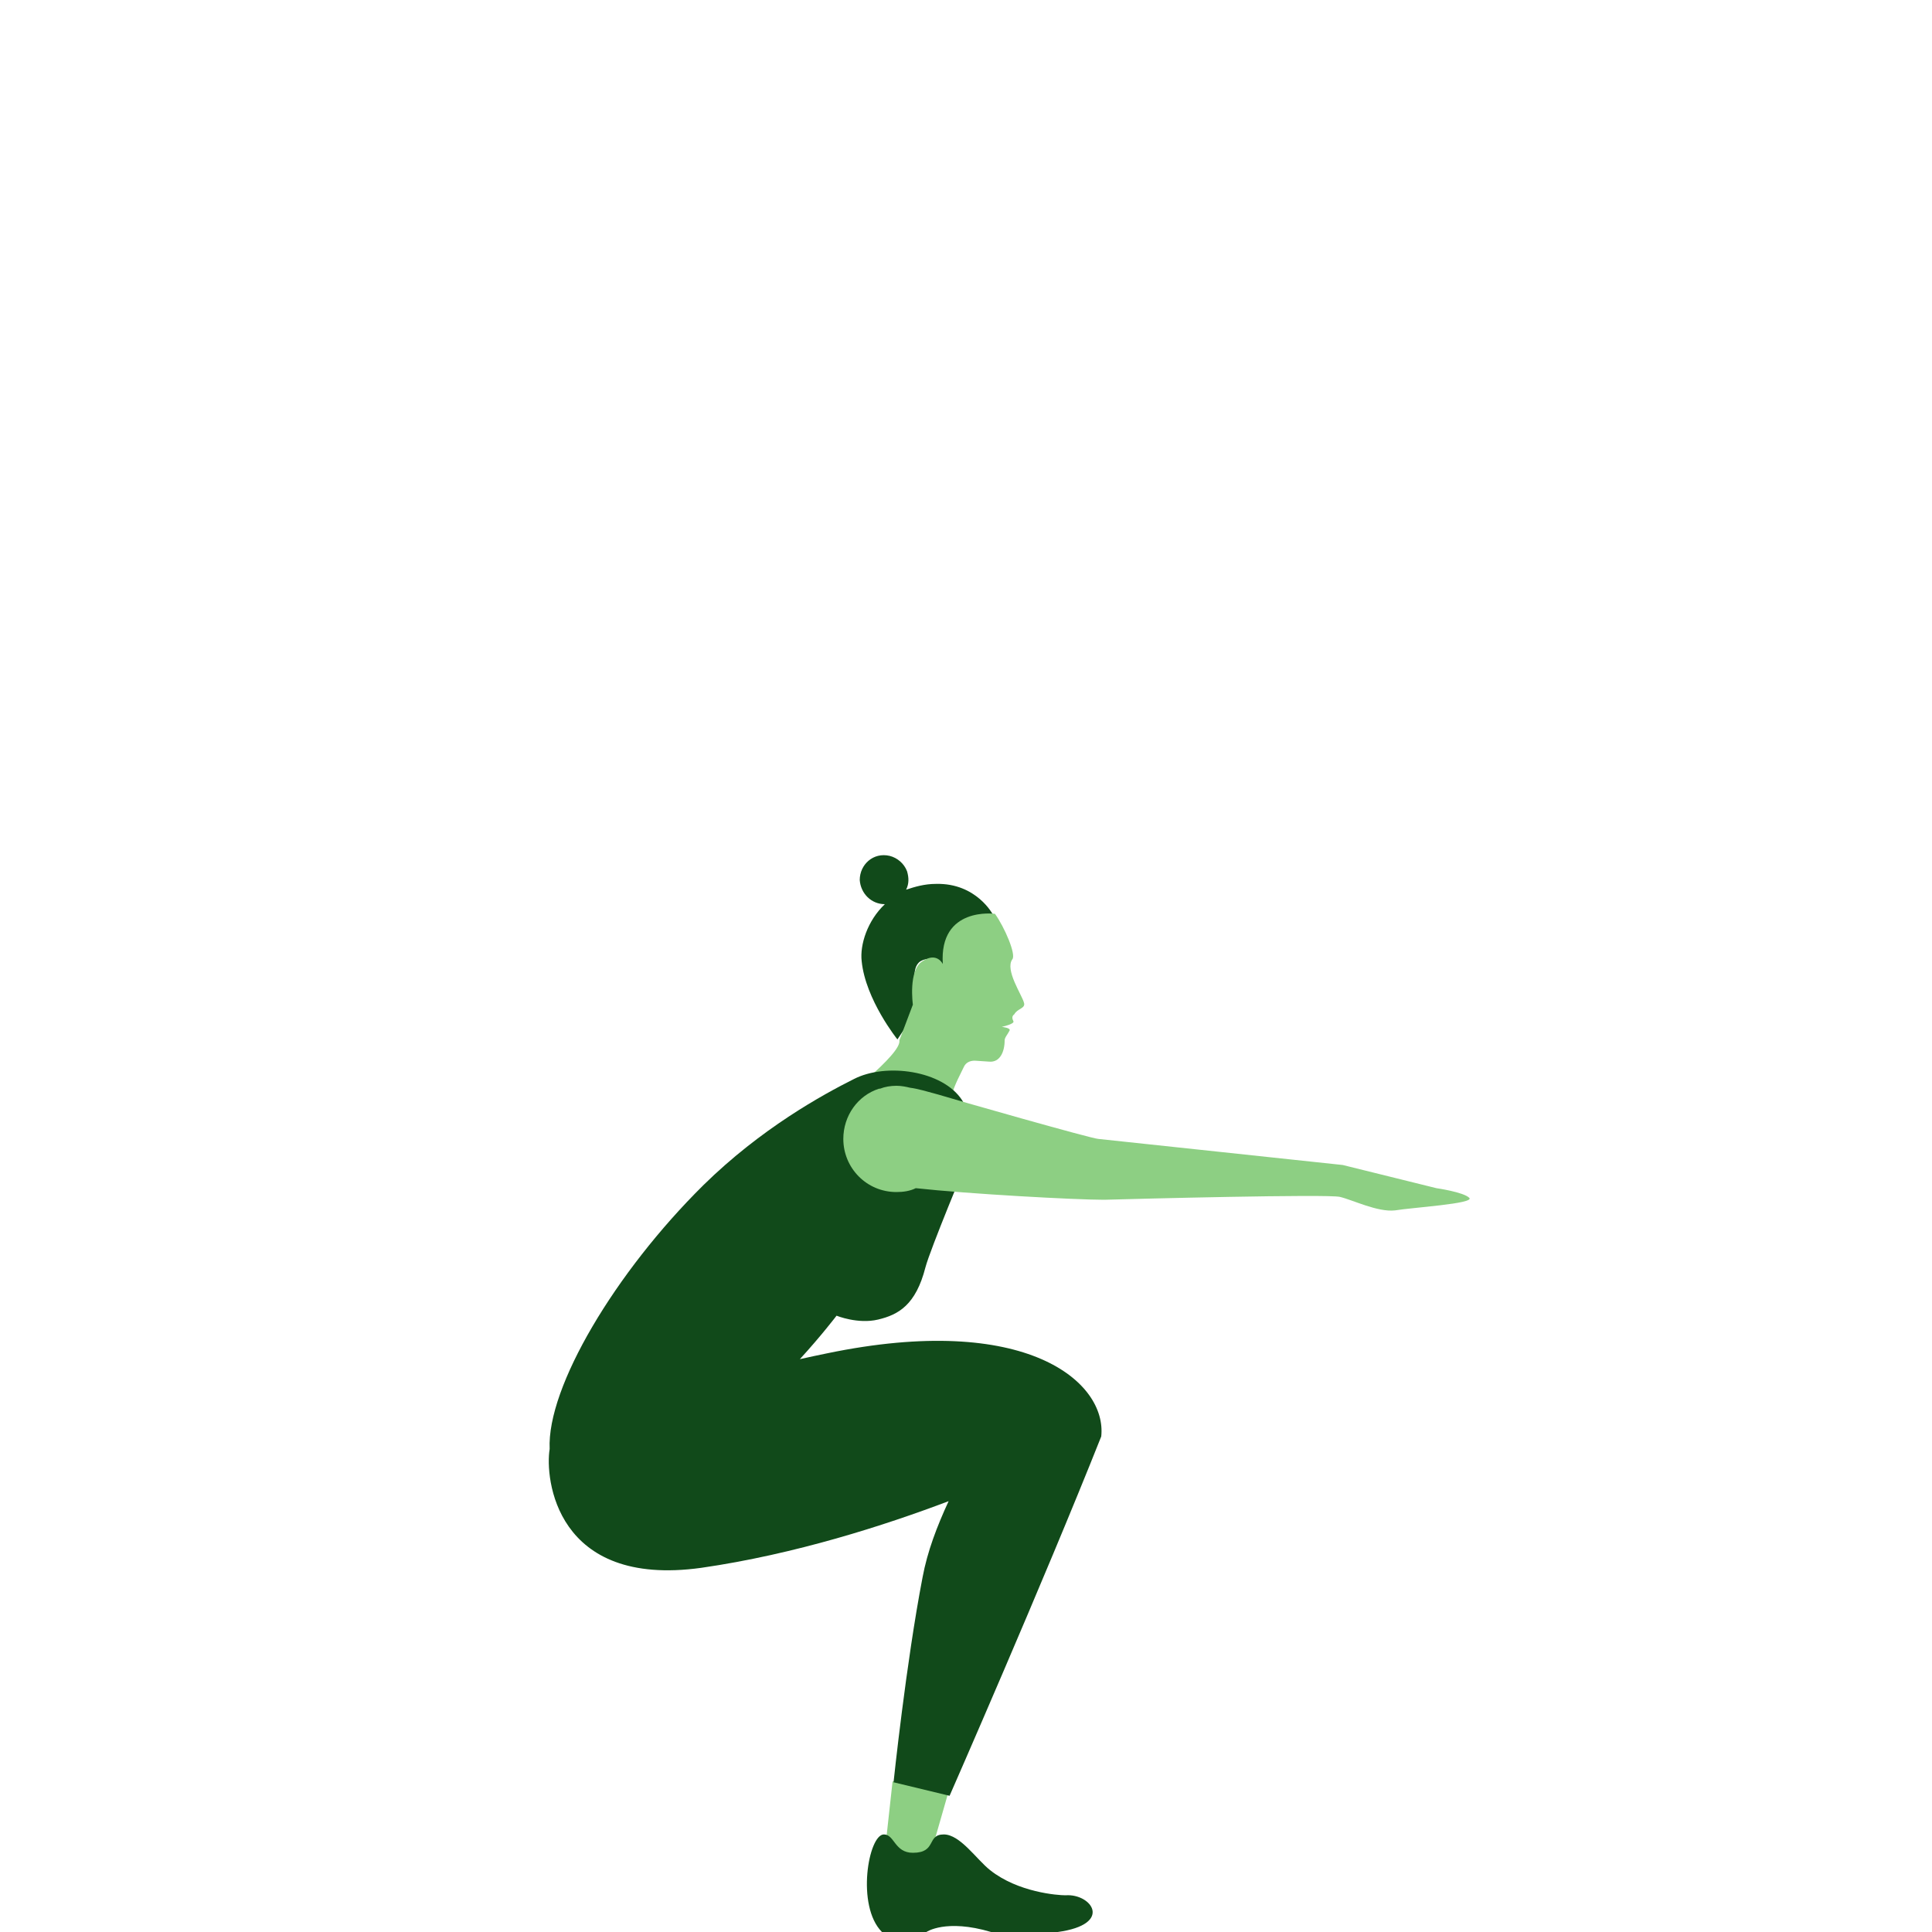
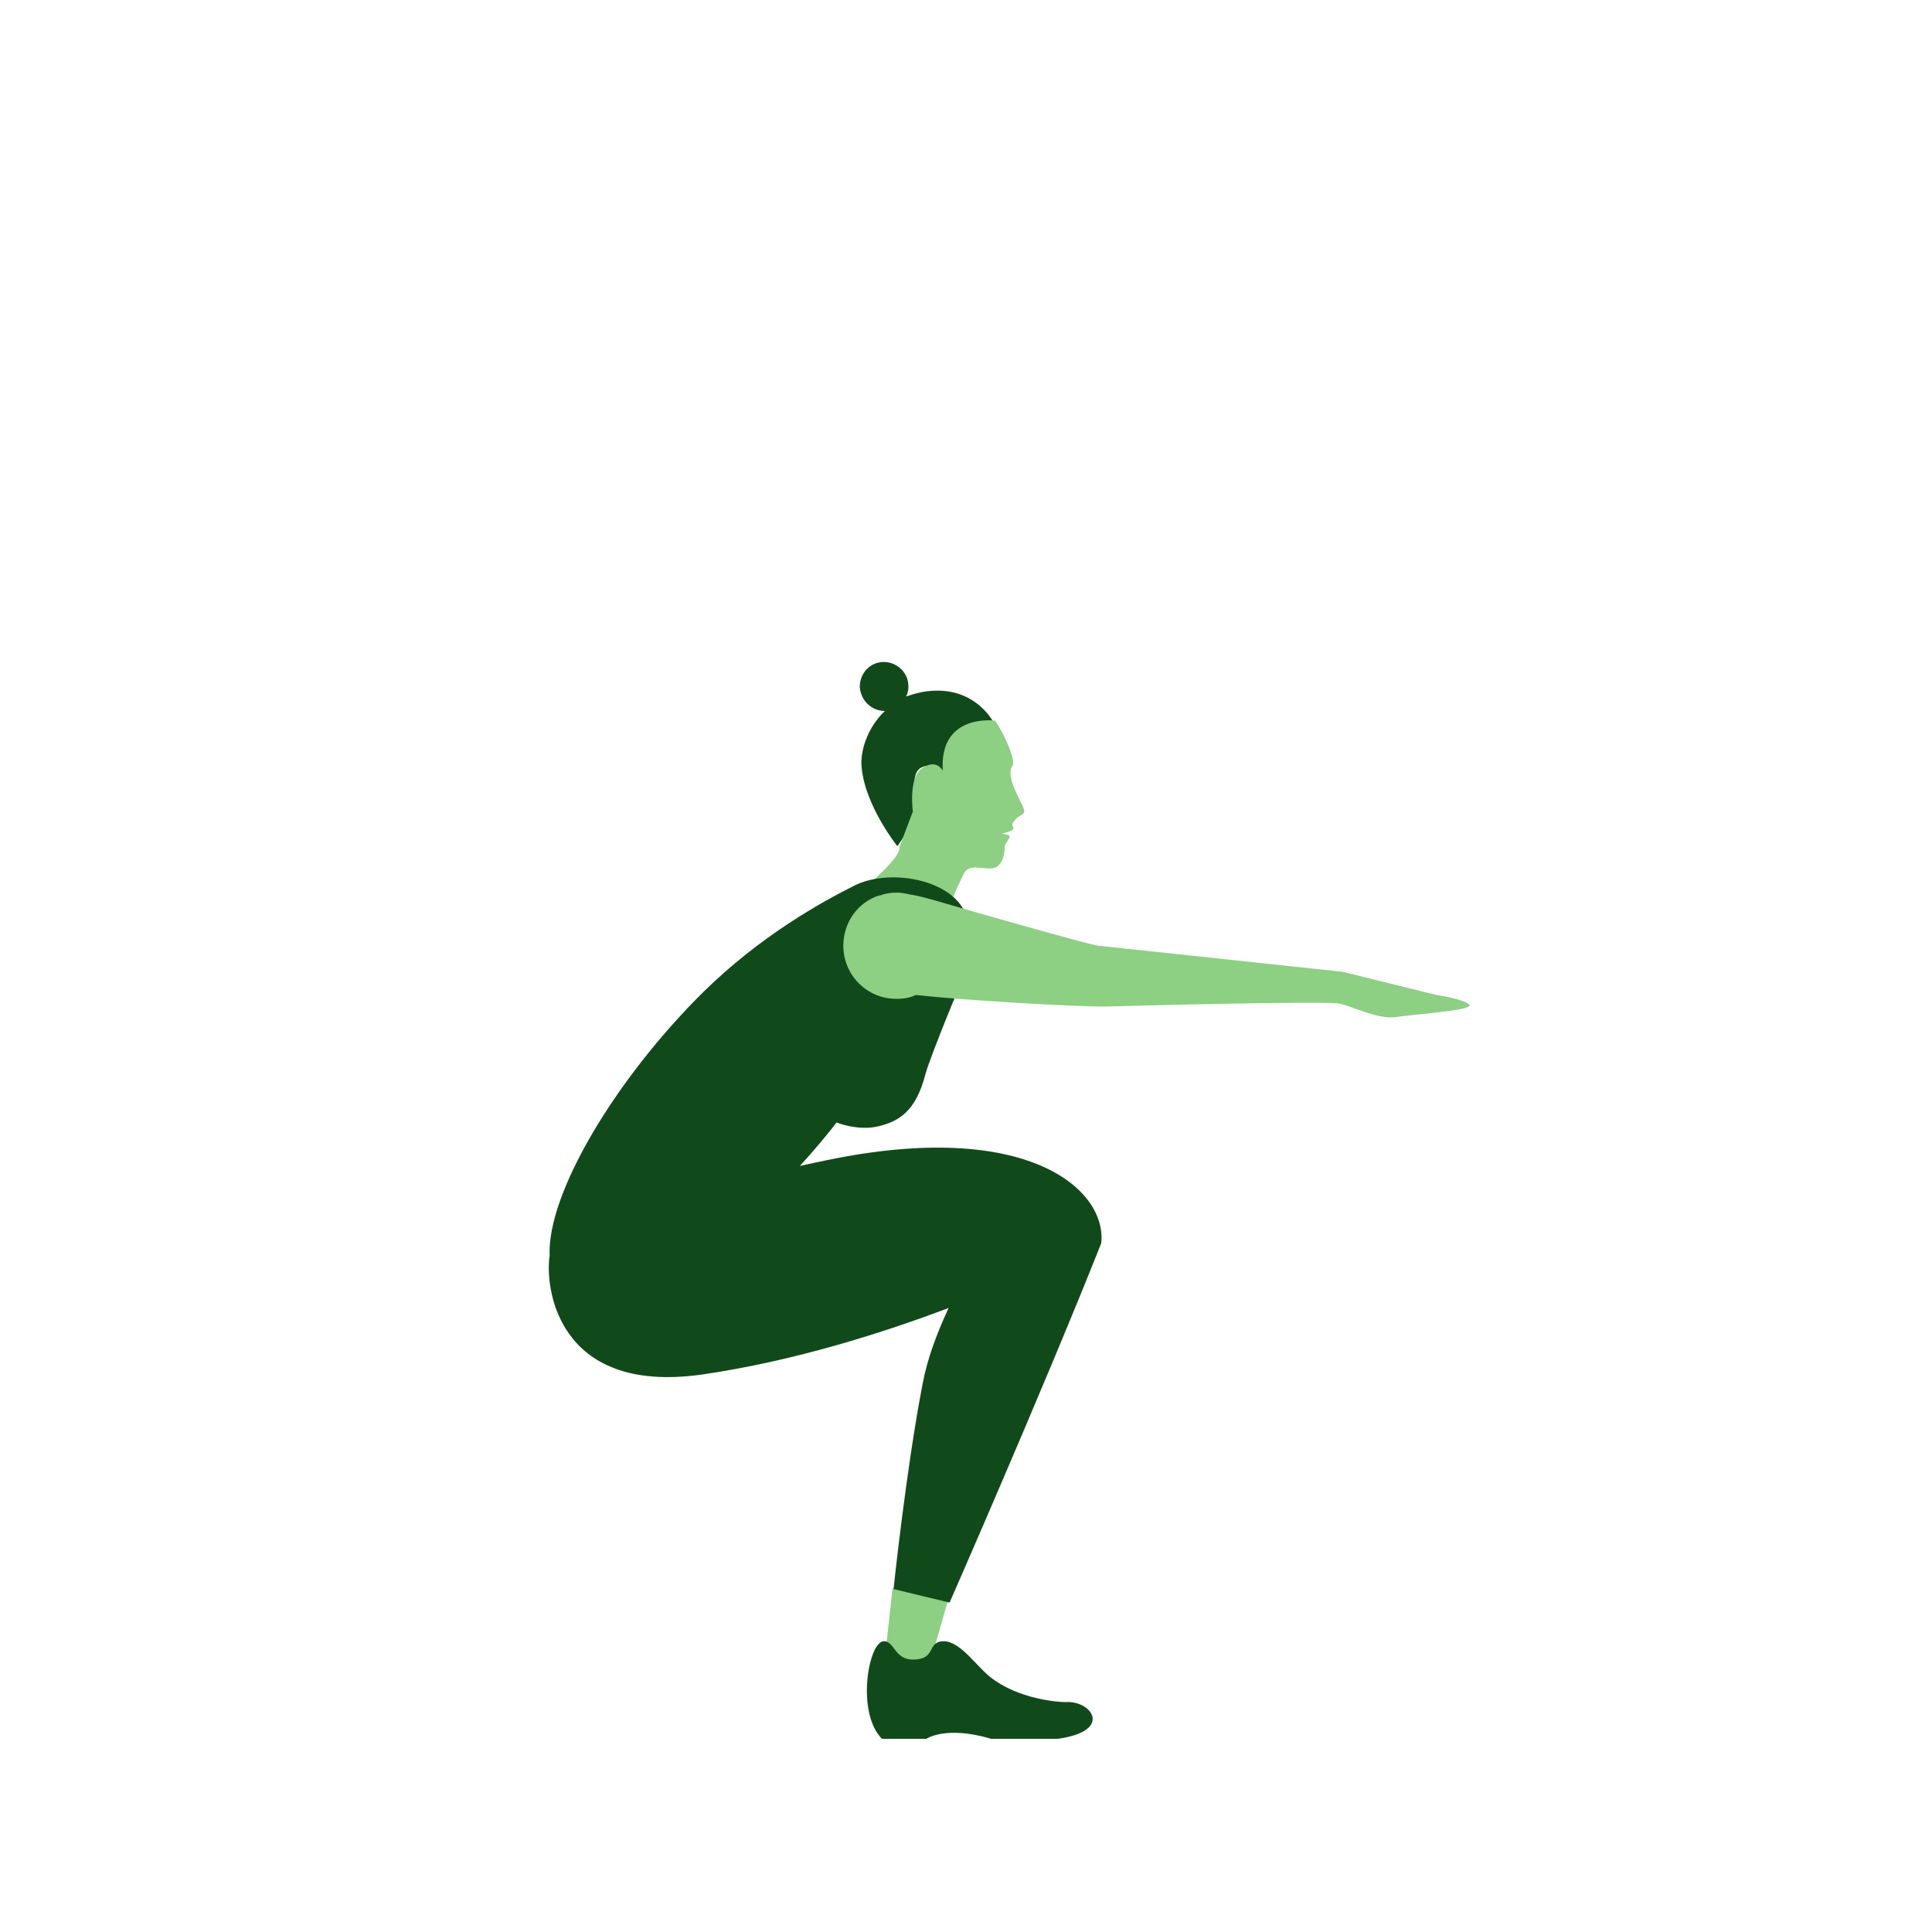
- <svg xmlns="http://www.w3.org/2000/svg" width="200" height="200" viewBox="0 0 200 200" preserveAspectRatio="xMidYMax meet">
+ <svg xmlns="http://www.w3.org/2000/svg" width="200" height="200" viewBox="0 20 200 200" preserveAspectRatio="xMidYMax meet">
  <path fill="#8DCF83" d="M92.4 184.4l-1 9.1 4.2 1 2.5-8.7-5.7-1.4z" />
  <path fill="#114A1A" d="M91.6 93.6c-1.8 1.7-2.6 4.2-2.4 5.9.4 4 3.7 8.1 3.7 8.1l2.2-3.3c.2-.3.2-.6.1-.9-.4-1-1-3.2.1-3.9.9-.5 1.7-.1 2.2.4.3.2.7 0 .7-.3.3-4.8 4.6-4.9 4.6-4.9s-1.7-3.3-5.9-3.2c-1.2 0-2.2.3-3.1.6.3-.6.3-1.2.1-1.9-.3-.8-1-1.4-1.8-1.6-1.7-.4-3.1.9-3.1 2.5.1 1.4 1.2 2.5 2.6 2.5z" />
  <path fill="#8DCF83" d="M106 103.8c-.2-.8-2-3.4-1.2-4.5.4-.5-.8-3.3-1.8-4.7 0 0-5.8-.8-5.4 5.2 0 0-.6-1.3-2.1-.3-1.5.9-1 4.5-1 4.5l-1.4 3.7c.3 1.4-6.4 6.5-6.4 6.5l12 3.1c-1.3-2.7.4-5.4 1.1-6.9.2-.4.6-.6 1.1-.6l1.5.1c1.1.1 1.6-1 1.6-2.2 0-.3.3-.6.5-1 .2-.3-.8-.4-.8-.4s1.4-.3 1.2-.6c-.1-.2-.2-.5.1-.7.3-.6 1.2-.6 1-1.2" />
  <path fill="#114A1A" d="M85.6 140.1c-1 .2-1.9.4-2.8.6 2.2-2.4 3.8-4.5 3.8-4.5s2.2.9 4.3.4c2.1-.5 3.9-1.5 4.9-5.4.5-1.9 4.3-11 4.5-11.5.7-1.9.4-4-.7-5.8-2-3.1-7.9-3.9-11.2-2.2-3.2 1.6-9.6 5.1-15.6 11-9.1 9-16.2 20.9-15.9 27.3-.5 3 .6 14.4 15.7 12.3 9.7-1.4 19-4.4 25.6-6.9-1.2 2.6-2.2 5.2-2.7 7.9-1.7 8.8-3 21.2-3 21.2l5.8 1.4s9.7-22.1 15.7-37.2c.6-5.6-7.7-12.9-28.4-8.6zM110.3 196.2c-.8 0-4.9-.3-7.8-2.6-1.4-1.1-3.1-3.7-4.8-3.7-1.8 0-.7 1.9-3.2 1.9-1.9 0-1.9-1.9-3-1.9-1.6 0-2.9 7.4-.2 10.1h4.6s2-1.4 6.7 0h6.9c5.8-.8 3.5-4 .8-3.8z" />
  <path fill="#8DCF83" d="M152.1 124c-.6-.6-3.4-1-3.4-1l-9.7-2.4-25.3-2.7c-.6 0-15-4.1-16.6-4.6-1.1-.3-2.1-.6-2.9-.7-.4-.1-.9-.2-1.4-.2-.6 0-1.2.1-1.7.3H91c-2.2.7-3.7 2.8-3.7 5.2 0 3 2.4 5.5 5.5 5.5.7 0 1.4-.1 2-.4 5.5.6 16.5 1.2 19.5 1.2 3.4-.1 23.1-.6 24.4-.3 1.3.3 3.9 1.6 5.7 1.4 1.8-.3 8.3-.7 7.7-1.3z" />
</svg>
